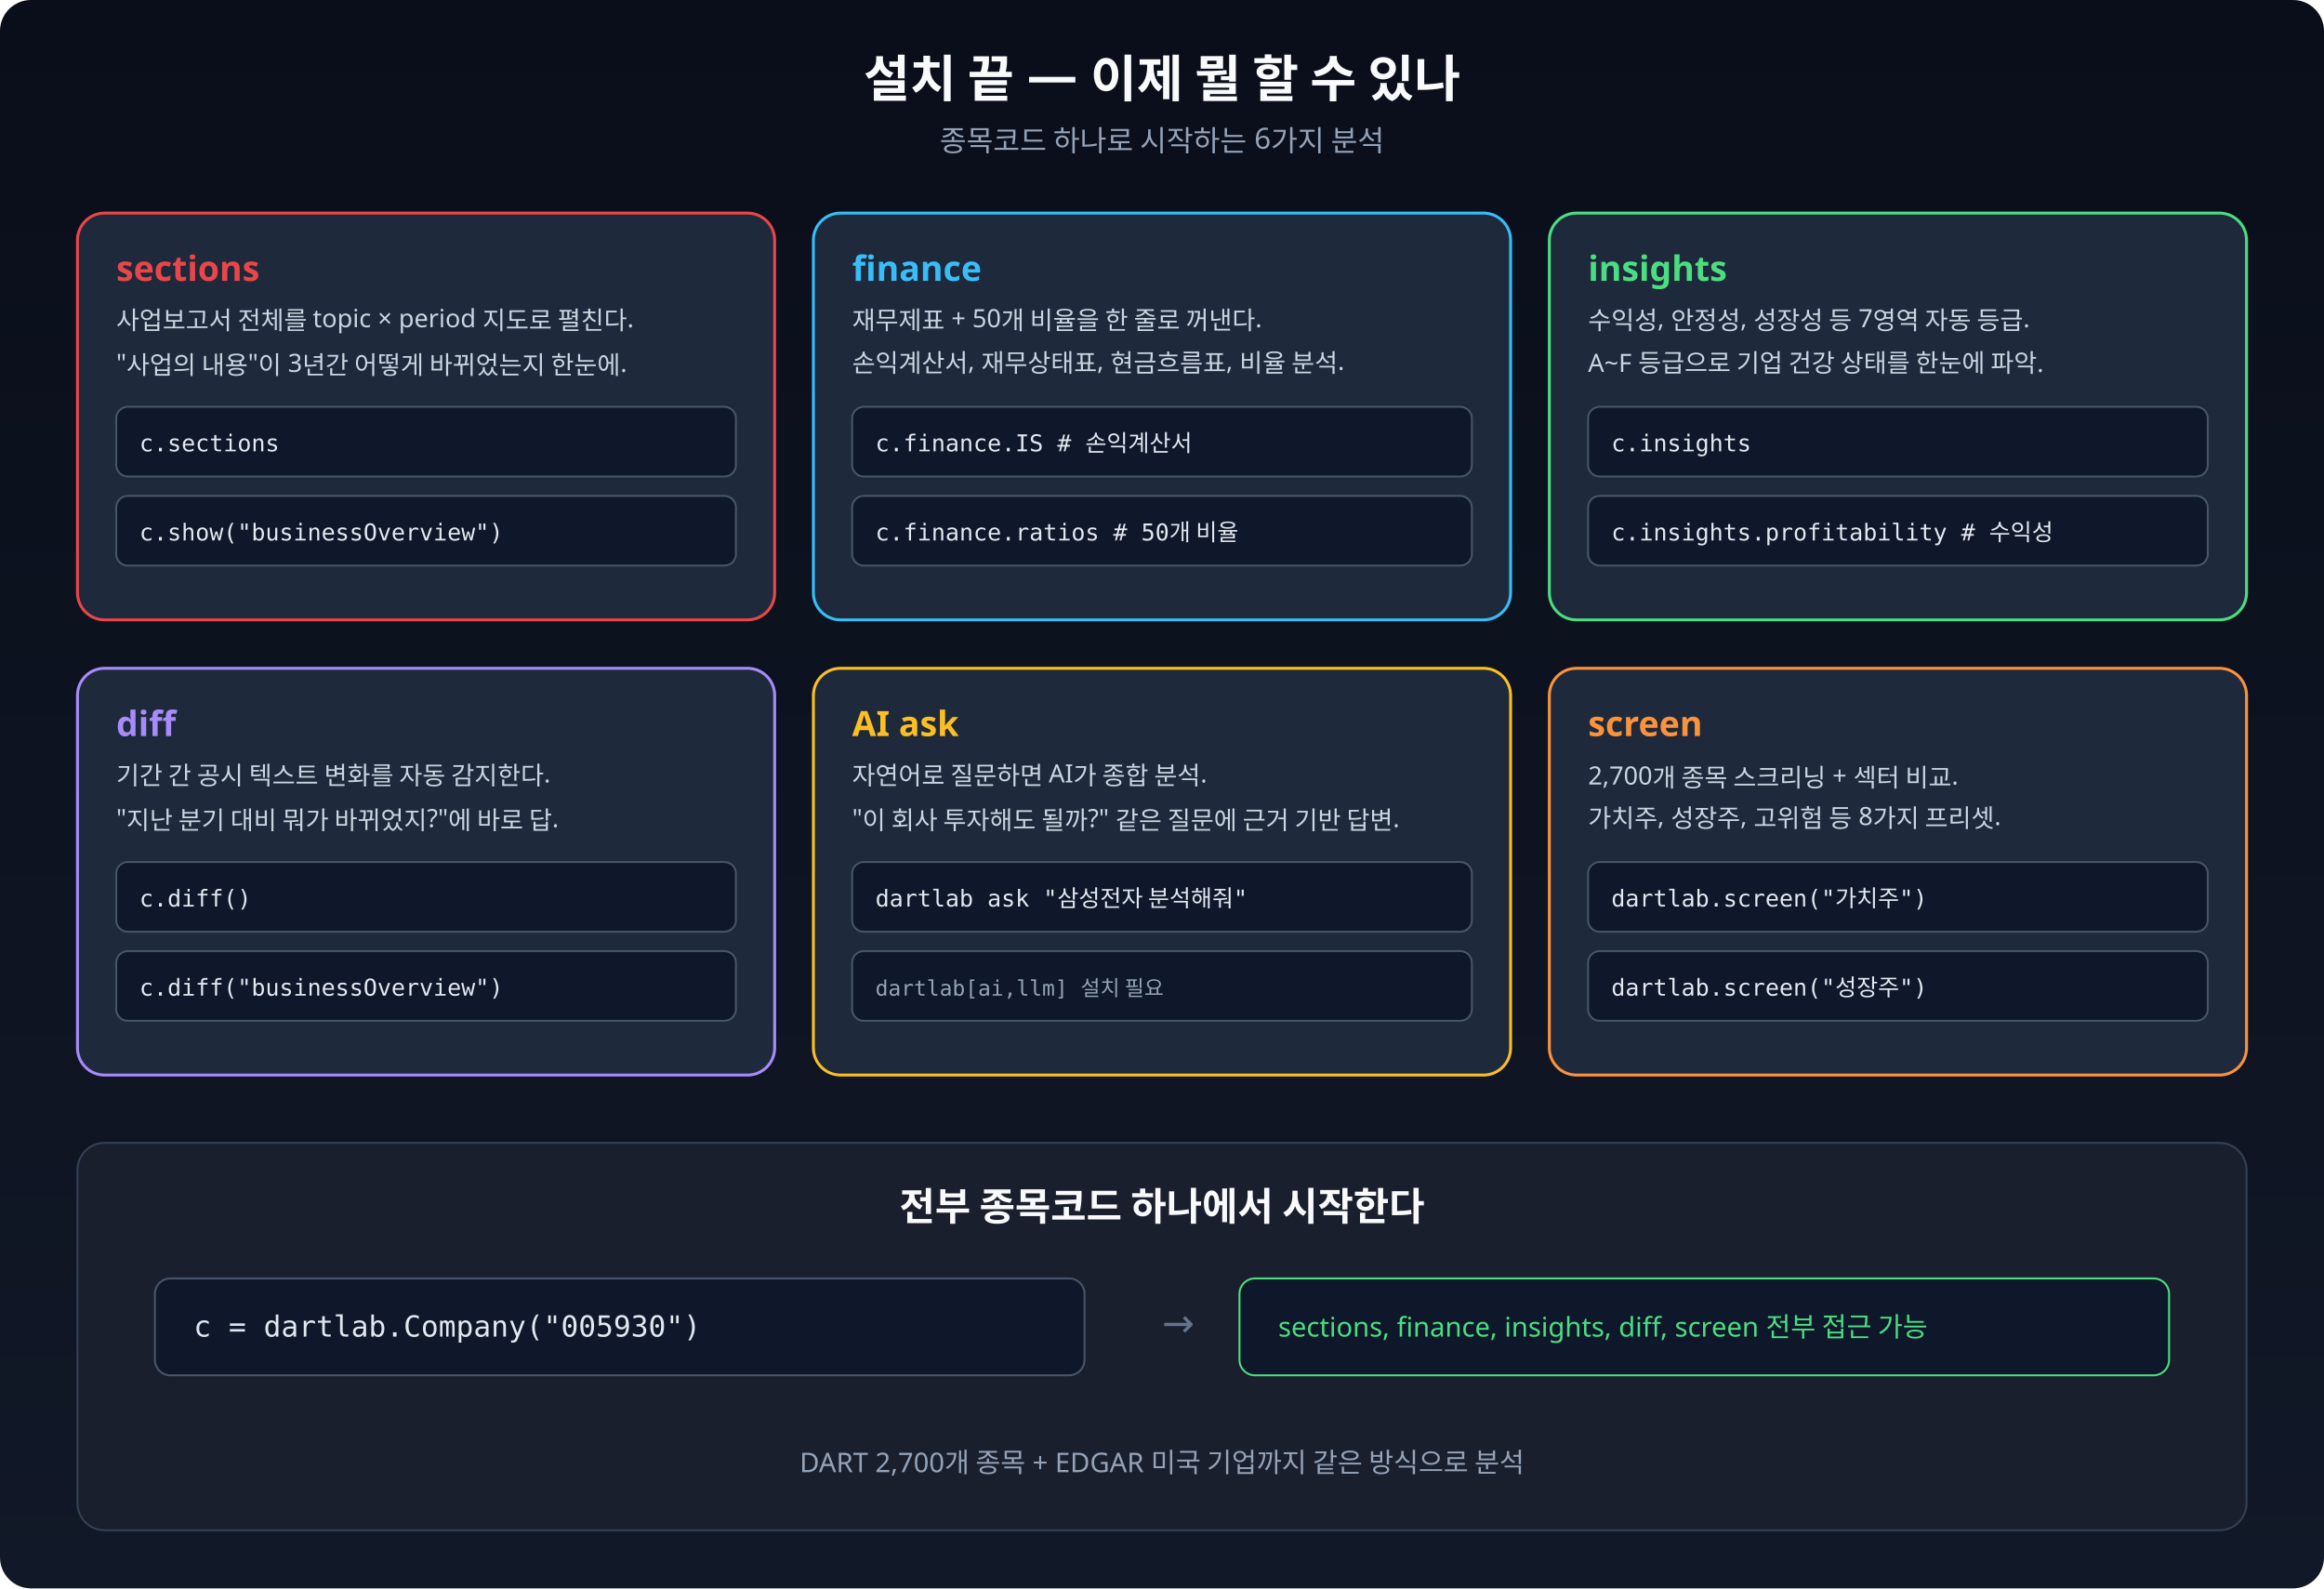
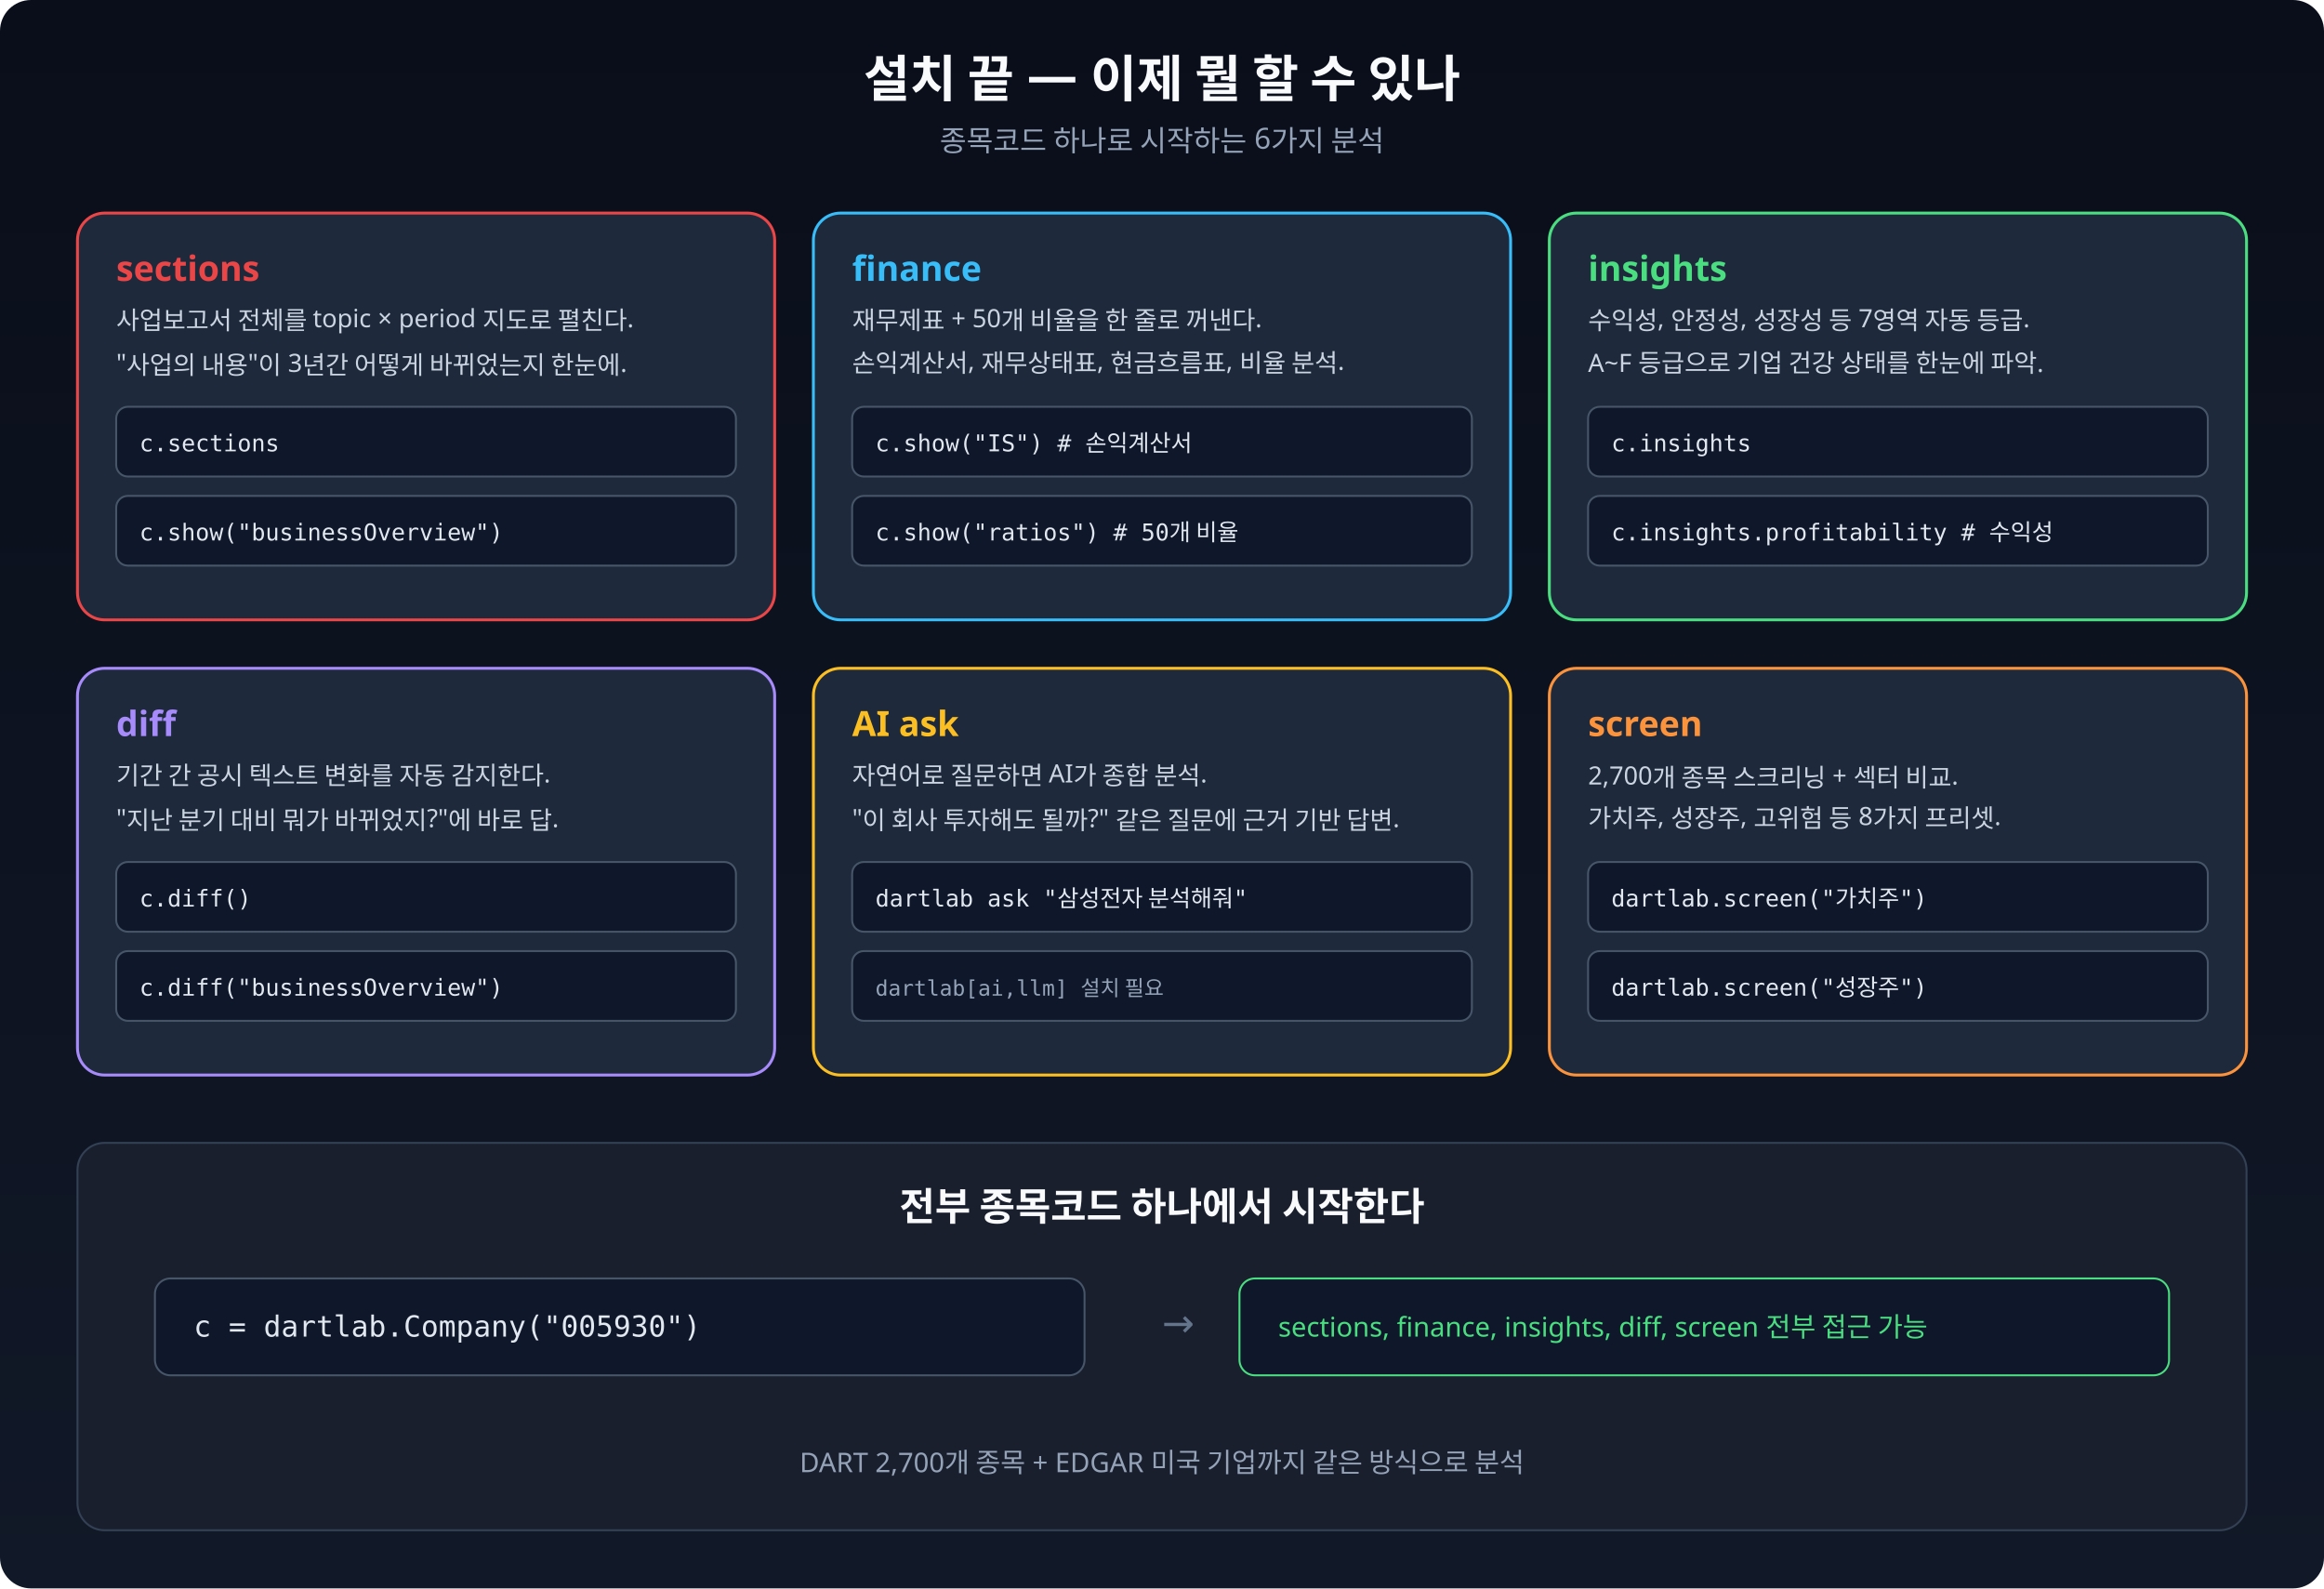
<svg xmlns="http://www.w3.org/2000/svg" viewBox="0 0 1200 820">
  <defs>
    <linearGradient id="bg123d" x1="0" y1="0" x2="0" y2="1">
      <stop offset="0%" stop-color="#0a0e1a" />
      <stop offset="100%" stop-color="#111827" />
    </linearGradient>
  </defs>
  <rect width="1200" height="820" fill="url(#bg123d)" rx="16" />
  <text x="600" y="50" text-anchor="middle" fill="#f8fafc" font-family="system-ui, sans-serif" font-size="26" font-weight="700">설치 끝 — 이제 뭘 할 수 있나</text>
  <text x="600" y="78" text-anchor="middle" fill="#94a3b8" font-family="system-ui, sans-serif" font-size="15">종목코드 하나로 시작하는 6가지 분석</text>
  <rect x="40" y="110" width="360" height="210" rx="14" fill="#1e293b" stroke="#ea4647" stroke-width="1.5" />
  <text x="60" y="145" fill="#ea4647" font-family="system-ui, sans-serif" font-size="18" font-weight="700">sections</text>
  <text x="60" y="170" fill="#cbd5e1" font-family="system-ui, sans-serif" font-size="13">사업보고서 전체를 topic × period 지도로 펼친다.</text>
  <text x="60" y="192" fill="#cbd5e1" font-family="system-ui, sans-serif" font-size="13">"사업의 내용"이 3년간 어떻게 바뀌었는지 한눈에.</text>
  <rect x="60" y="210" width="320" height="36" rx="6" fill="#0f172a" stroke="#475569" stroke-width="1" />
  <text x="72" y="233" fill="#e2e8f0" font-family="monospace" font-size="12">c.sections</text>
  <rect x="60" y="256" width="320" height="36" rx="6" fill="#0f172a" stroke="#475569" stroke-width="1" />
  <text x="72" y="279" fill="#e2e8f0" font-family="monospace" font-size="12">c.show("businessOverview")</text>
  <rect x="420" y="110" width="360" height="210" rx="14" fill="#1e293b" stroke="#38bdf8" stroke-width="1.5" />
  <text x="440" y="145" fill="#38bdf8" font-family="system-ui, sans-serif" font-size="18" font-weight="700">finance</text>
  <text x="440" y="170" fill="#cbd5e1" font-family="system-ui, sans-serif" font-size="13">재무제표 + 50개 비율을 한 줄로 꺼낸다.</text>
  <text x="440" y="192" fill="#cbd5e1" font-family="system-ui, sans-serif" font-size="13">손익계산서, 재무상태표, 현금흐름표, 비율 분석.</text>
  <rect x="440" y="210" width="320" height="36" rx="6" fill="#0f172a" stroke="#475569" stroke-width="1" />
-   <text x="452" y="233" fill="#e2e8f0" font-family="monospace" font-size="12">c.finance.IS  # 손익계산서</text>
+   <text x="452" y="233" fill="#e2e8f0" font-family="monospace" font-size="12">c.show("IS")  # 손익계산서</text>
  <rect x="440" y="256" width="320" height="36" rx="6" fill="#0f172a" stroke="#475569" stroke-width="1" />
-   <text x="452" y="279" fill="#e2e8f0" font-family="monospace" font-size="12">c.finance.ratios  # 50개 비율</text>
+   <text x="452" y="279" fill="#e2e8f0" font-family="monospace" font-size="12">c.show("ratios")  # 50개 비율</text>
  <rect x="800" y="110" width="360" height="210" rx="14" fill="#1e293b" stroke="#4ade80" stroke-width="1.5" />
  <text x="820" y="145" fill="#4ade80" font-family="system-ui, sans-serif" font-size="18" font-weight="700">insights</text>
  <text x="820" y="170" fill="#cbd5e1" font-family="system-ui, sans-serif" font-size="13">수익성, 안정성, 성장성 등 7영역 자동 등급.</text>
  <text x="820" y="192" fill="#cbd5e1" font-family="system-ui, sans-serif" font-size="13">A~F 등급으로 기업 건강 상태를 한눈에 파악.</text>
  <rect x="820" y="210" width="320" height="36" rx="6" fill="#0f172a" stroke="#475569" stroke-width="1" />
  <text x="832" y="233" fill="#e2e8f0" font-family="monospace" font-size="12">c.insights</text>
  <rect x="820" y="256" width="320" height="36" rx="6" fill="#0f172a" stroke="#475569" stroke-width="1" />
  <text x="832" y="279" fill="#e2e8f0" font-family="monospace" font-size="12">c.insights.profitability  # 수익성</text>
  <rect x="40" y="345" width="360" height="210" rx="14" fill="#1e293b" stroke="#a78bfa" stroke-width="1.5" />
  <text x="60" y="380" fill="#a78bfa" font-family="system-ui, sans-serif" font-size="18" font-weight="700">diff</text>
  <text x="60" y="405" fill="#cbd5e1" font-family="system-ui, sans-serif" font-size="13">기간 간 공시 텍스트 변화를 자동 감지한다.</text>
  <text x="60" y="427" fill="#cbd5e1" font-family="system-ui, sans-serif" font-size="13">"지난 분기 대비 뭐가 바뀌었지?"에 바로 답.</text>
  <rect x="60" y="445" width="320" height="36" rx="6" fill="#0f172a" stroke="#475569" stroke-width="1" />
  <text x="72" y="468" fill="#e2e8f0" font-family="monospace" font-size="12">c.diff()</text>
  <rect x="60" y="491" width="320" height="36" rx="6" fill="#0f172a" stroke="#475569" stroke-width="1" />
  <text x="72" y="514" fill="#e2e8f0" font-family="monospace" font-size="12">c.diff("businessOverview")</text>
  <rect x="420" y="345" width="360" height="210" rx="14" fill="#1e293b" stroke="#fbbf24" stroke-width="1.5" />
  <text x="440" y="380" fill="#fbbf24" font-family="system-ui, sans-serif" font-size="18" font-weight="700">AI ask</text>
  <text x="440" y="405" fill="#cbd5e1" font-family="system-ui, sans-serif" font-size="13">자연어로 질문하면 AI가 종합 분석.</text>
  <text x="440" y="427" fill="#cbd5e1" font-family="system-ui, sans-serif" font-size="13">"이 회사 투자해도 될까?" 같은 질문에 근거 기반 답변.</text>
  <rect x="440" y="445" width="320" height="36" rx="6" fill="#0f172a" stroke="#475569" stroke-width="1" />
  <text x="452" y="468" fill="#e2e8f0" font-family="monospace" font-size="12">dartlab ask "삼성전자 분석해줘"</text>
  <rect x="440" y="491" width="320" height="36" rx="6" fill="#0f172a" stroke="#475569" stroke-width="1" />
  <text x="452" y="514" fill="#94a3b8" font-family="monospace" font-size="11">dartlab[ai,llm] 설치 필요</text>
  <rect x="800" y="345" width="360" height="210" rx="14" fill="#1e293b" stroke="#fb923c" stroke-width="1.5" />
  <text x="820" y="380" fill="#fb923c" font-family="system-ui, sans-serif" font-size="18" font-weight="700">screen</text>
  <text x="820" y="405" fill="#cbd5e1" font-family="system-ui, sans-serif" font-size="13">2,700개 종목 스크리닝 + 섹터 비교.</text>
  <text x="820" y="427" fill="#cbd5e1" font-family="system-ui, sans-serif" font-size="13">가치주, 성장주, 고위험 등 8가지 프리셋.</text>
  <rect x="820" y="445" width="320" height="36" rx="6" fill="#0f172a" stroke="#475569" stroke-width="1" />
  <text x="832" y="468" fill="#e2e8f0" font-family="monospace" font-size="12">dartlab.screen("가치주")</text>
  <rect x="820" y="491" width="320" height="36" rx="6" fill="#0f172a" stroke="#475569" stroke-width="1" />
  <text x="832" y="514" fill="#e2e8f0" font-family="monospace" font-size="12">dartlab.screen("성장주")</text>
  <rect x="40" y="590" width="1120" height="200" rx="14" fill="#1a1f2e" stroke="#334155" stroke-width="1" />
  <text x="600" y="630" text-anchor="middle" fill="#f8fafc" font-family="system-ui, sans-serif" font-size="20" font-weight="600">전부 종목코드 하나에서 시작한다</text>
  <rect x="80" y="660" width="480" height="50" rx="8" fill="#0f172a" stroke="#475569" stroke-width="1" />
  <text x="100" y="690" fill="#e2e8f0" font-family="monospace" font-size="15">c = dartlab.Company("005930")</text>
  <text x="600" y="690" fill="#64748b" font-family="system-ui, sans-serif" font-size="20">→</text>
  <rect x="640" y="660" width="480" height="50" rx="8" fill="#0f172a" stroke="#4ade80" stroke-width="1" />
  <text x="660" y="690" fill="#4ade80" font-family="system-ui, sans-serif" font-size="14">sections, finance, insights, diff, screen 전부 접근 가능</text>
  <text x="600" y="760" text-anchor="middle" fill="#94a3b8" font-family="system-ui, sans-serif" font-size="14">DART 2,700개 종목 + EDGAR 미국 기업까지 같은 방식으로 분석</text>
</svg>
